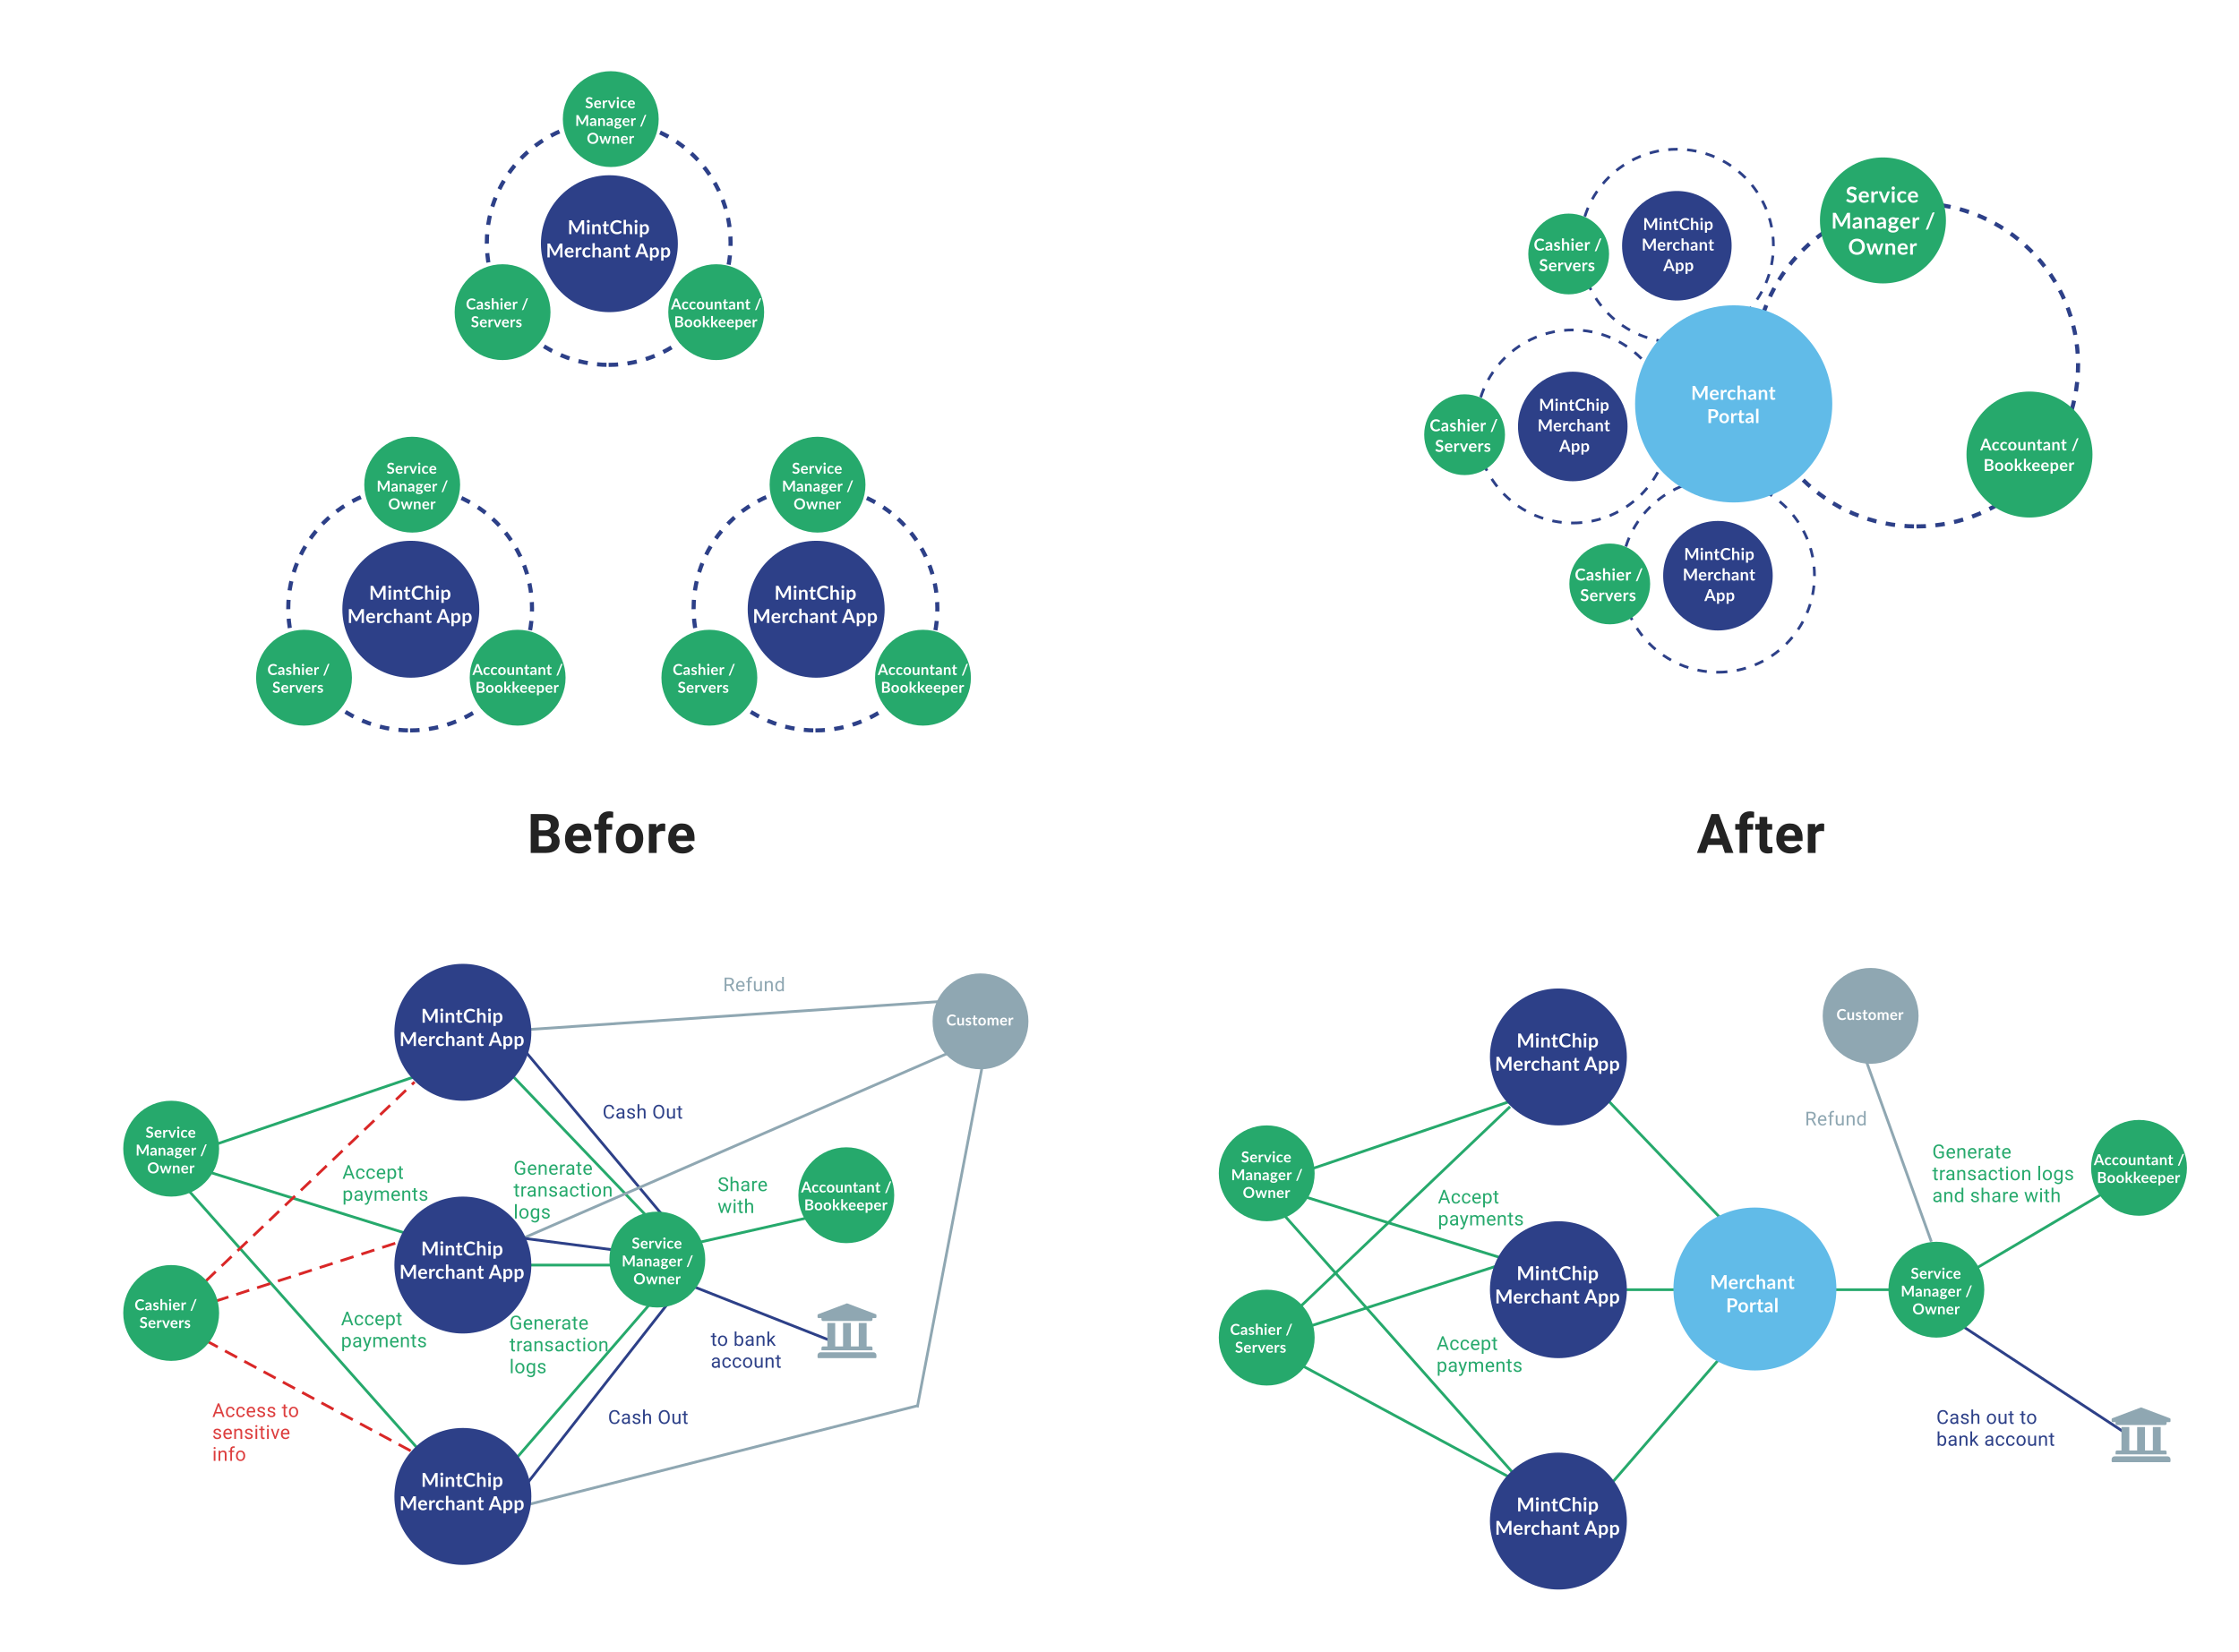
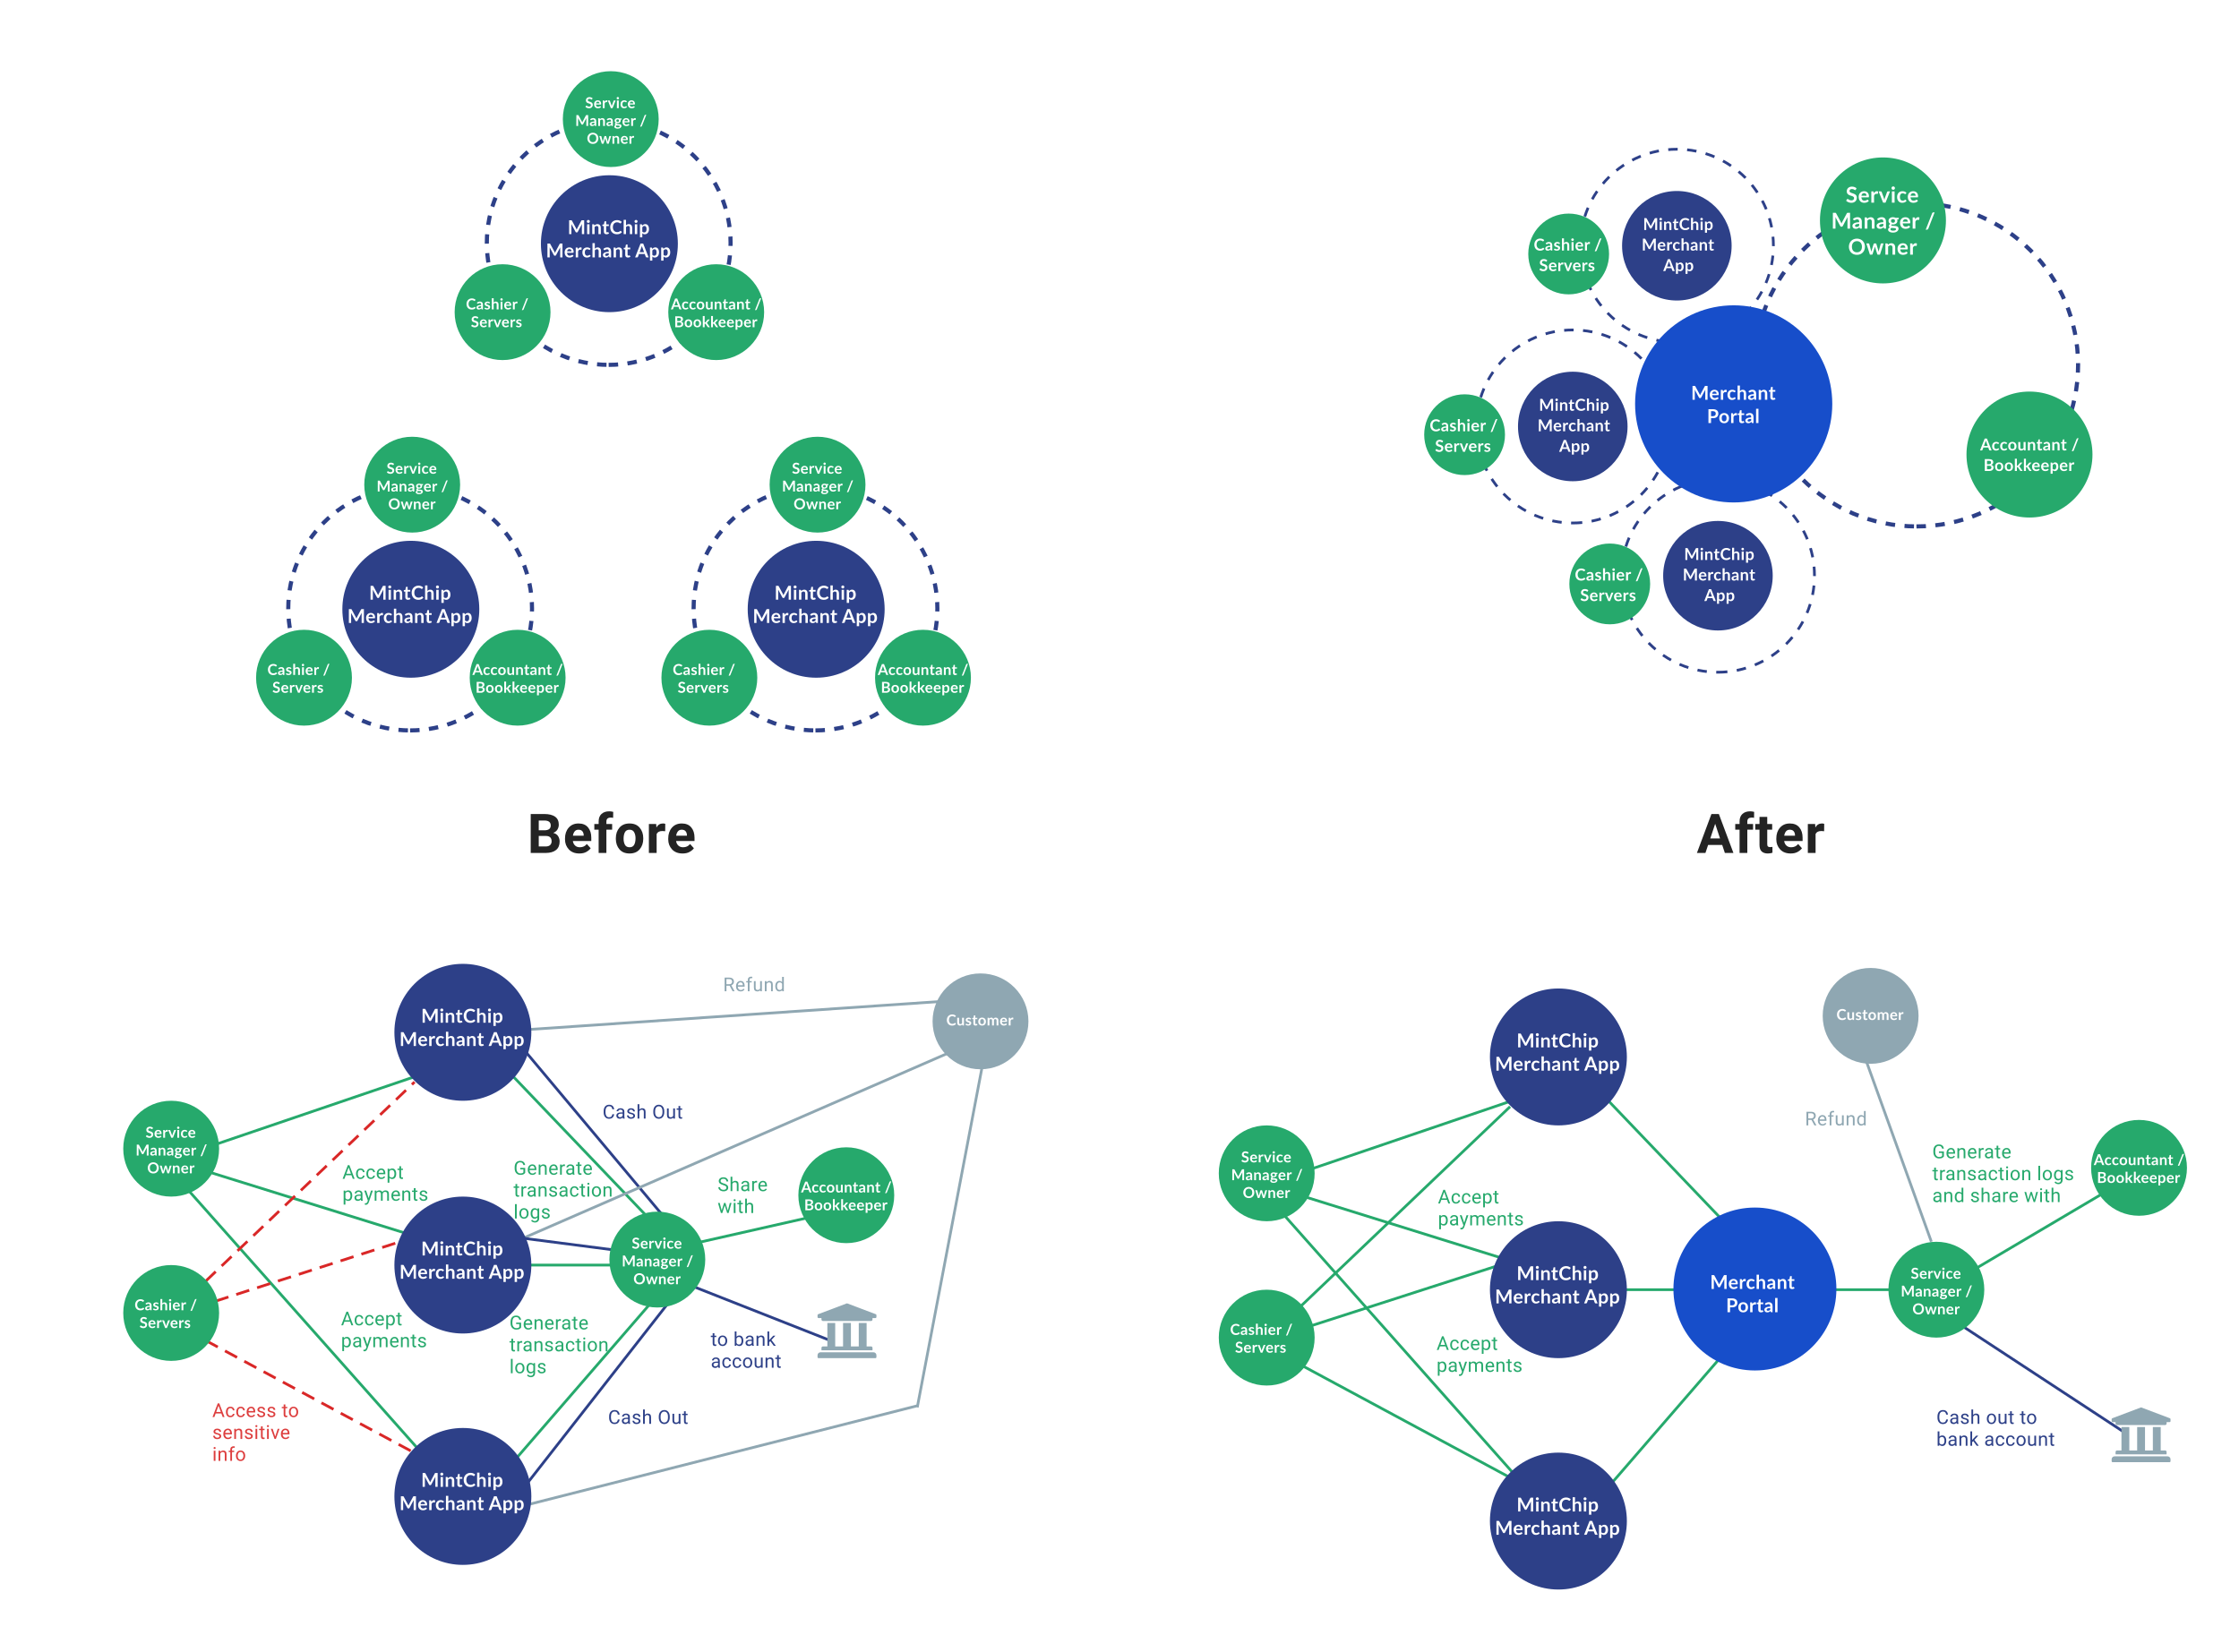
<svg xmlns="http://www.w3.org/2000/svg" xmlns:xlink="http://www.w3.org/1999/xlink" width="1635" height="1206" viewBox="0 0 1635 1206">
  <defs>
    <path id="a" d="M120.5 216c49.982 0 90.5-40.518 90.5-90.5S170.482 35 120.5 35 30 75.518 30 125.5 70.518 216 120.5 216z" />
    <mask id="h" width="181" height="181" x="0" y="0" fill="#fff">
      <use xlink:href="#a" />
    </mask>
    <path id="b" d="M120.5 216c49.982 0 90.5-40.518 90.5-90.5S170.482 35 120.5 35 30 75.518 30 125.5 70.518 216 120.5 216z" />
    <mask id="i" width="181" height="181" x="0" y="0" fill="#fff">
      <use xlink:href="#b" />
    </mask>
    <path id="c" d="M120.5 216c49.982 0 90.5-40.518 90.5-90.5S170.482 35 120.5 35 30 75.518 30 125.5 70.518 216 120.5 216z" />
    <mask id="j" width="181" height="181" x="0" y="0" fill="#fff">
      <use xlink:href="#c" />
    </mask>
    <path id="d" d="M108.5 143c39.488 0 71.5-32.012 71.5-71.5S147.988 0 108.5 0 37 32.012 37 71.5 69.012 143 108.5 143z" />
    <mask id="k" width="143" height="143" x="0" y="0" fill="#fff">
      <use xlink:href="#d" />
    </mask>
    <path id="e" d="M108.5 143c39.488 0 71.5-32.012 71.5-71.5S147.988 0 108.5 0 37 32.012 37 71.5 69.012 143 108.5 143z" />
    <mask id="l" width="143" height="143" x="0" y="0" fill="#fff">
      <use xlink:href="#e" />
    </mask>
    <path id="f" d="M108.5 143c39.488 0 71.5-32.012 71.5-71.5S147.988 0 108.5 0 37 32.012 37 71.5 69.012 143 108.5 143z" />
    <mask id="m" width="143" height="143" x="0" y="0" fill="#fff">
      <use xlink:href="#f" />
    </mask>
    <path id="g" d="M119.5 239c65.998 0 119.5-53.502 119.5-119.5C239 53.502 185.498 0 119.5 0 53.502 0 0 53.502 0 119.5 0 185.498 53.502 239 119.5 239z" />
    <mask id="n" width="239" height="239" x="0" y="0" fill="#fff">
      <use xlink:href="#g" />
    </mask>
  </defs>
  <g fill="none" fill-rule="evenodd">
    <path fill="#FFF" d="M-1 0h1637v1209.148H-1z" />
    <text fill="#000" fill-opacity=".86" font-family="Roboto-Bold, Roboto" font-size="40" font-weight="bold" letter-spacing=".643" transform="translate(-1)">
      <tspan x="386" y="623">Before</tspan>
    </text>
    <text fill="#000" fill-opacity=".86" font-family="Roboto-Bold, Roboto" font-size="40" font-weight="bold" letter-spacing=".643" transform="translate(-1)">
      <tspan x="1240" y="623">After</tspan>
    </text>
    <g transform="translate(324 52)">
      <use stroke="#2D4088" stroke-dasharray="7,7,7" stroke-width="6" mask="url(#h)" xlink:href="#a" />
      <g transform="translate(63 76)">
        <circle cx="58" cy="50" r="50" fill="#2D4088" />
        <text fill="#FFF" font-family="Lato-Bold, Lato" font-size="14" font-weight="bold" letter-spacing=".225">
          <tspan x="27.476" y="43">MintChip </tspan>
          <tspan x="11.63" y="60">Merchant App</tspan>
        </text>
      </g>
      <g transform="translate(83)">
        <circle cx="39" cy="35" r="35" fill="#26A96C" />
        <text fill="#FFF" font-family="Lato-Bold, Lato" font-size="11" font-weight="bold" letter-spacing=".177">
          <tspan x="20.256" y="27">Service </tspan>
          <tspan x="12.981" y="40">Manager / </tspan>
          <tspan x="21.497" y="53">Owner</tspan>
        </text>
      </g>
      <g transform="translate(0 141)">
        <circle cx="43" cy="35" r="35" fill="#26A96C" />
        <text fill="#FFF" font-family="Lato-Bold, Lato" font-size="11" font-weight="bold" letter-spacing=".177">
          <tspan x="16.24" y="33">Cashier / </tspan>
          <tspan x="19.811" y="46">Servers</tspan>
        </text>
      </g>
      <g transform="translate(164 141)">
        <circle cx="35" cy="35" r="35" fill="#26A96C" />
        <text fill="#FFF" font-family="Lato-Bold, Lato" font-size="11" font-weight="bold" letter-spacing=".177">
          <tspan x="1.954" y="33">Accountant / </tspan>
          <tspan x="4.202" y="46">Bookkeeper</tspan>
        </text>
      </g>
    </g>
    <g transform="translate(475 319)">
      <use stroke="#2D4088" stroke-dasharray="7,7,7" stroke-width="6" mask="url(#i)" xlink:href="#b" />
      <g transform="translate(63 76)">
        <circle cx="58" cy="50" r="50" fill="#2D4088" />
        <text fill="#FFF" font-family="Lato-Bold, Lato" font-size="14" font-weight="bold" letter-spacing=".225">
          <tspan x="27.476" y="43">MintChip </tspan>
          <tspan x="11.63" y="60">Merchant App</tspan>
        </text>
      </g>
      <g transform="translate(83)">
        <circle cx="39" cy="35" r="35" fill="#26A96C" />
        <text fill="#FFF" font-family="Lato-Bold, Lato" font-size="11" font-weight="bold" letter-spacing=".177">
          <tspan x="20.256" y="27">Service </tspan>
          <tspan x="12.981" y="40">Manager / </tspan>
          <tspan x="21.497" y="53">Owner</tspan>
        </text>
      </g>
      <g transform="translate(0 141)">
        <circle cx="43" cy="35" r="35" fill="#26A96C" />
        <text fill="#FFF" font-family="Lato-Bold, Lato" font-size="11" font-weight="bold" letter-spacing=".177">
          <tspan x="16.24" y="33">Cashier / </tspan>
          <tspan x="19.811" y="46">Servers</tspan>
        </text>
      </g>
      <g transform="translate(164 141)">
        <circle cx="35" cy="35" r="35" fill="#26A96C" />
        <text fill="#FFF" font-family="Lato-Bold, Lato" font-size="11" font-weight="bold" letter-spacing=".177">
          <tspan x="1.954" y="33">Accountant / </tspan>
          <tspan x="4.202" y="46">Bookkeeper</tspan>
        </text>
      </g>
    </g>
    <g transform="translate(179 319)">
      <use stroke="#2D4088" stroke-dasharray="7,7,7" stroke-width="6" mask="url(#j)" xlink:href="#c" />
      <g transform="translate(63 76)">
        <circle cx="58" cy="50" r="50" fill="#2D4088" />
        <text fill="#FFF" font-family="Lato-Bold, Lato" font-size="14" font-weight="bold" letter-spacing=".225">
          <tspan x="27.476" y="43">MintChip </tspan>
          <tspan x="11.63" y="60">Merchant App</tspan>
        </text>
      </g>
      <g transform="translate(83)">
        <circle cx="39" cy="35" r="35" fill="#26A96C" />
        <text fill="#FFF" font-family="Lato-Bold, Lato" font-size="11" font-weight="bold" letter-spacing=".177">
          <tspan x="20.256" y="27">Service </tspan>
          <tspan x="12.981" y="40">Manager / </tspan>
          <tspan x="21.497" y="53">Owner</tspan>
        </text>
      </g>
      <g transform="translate(0 141)">
        <circle cx="43" cy="35" r="35" fill="#26A96C" />
        <text fill="#FFF" font-family="Lato-Bold, Lato" font-size="11" font-weight="bold" letter-spacing=".177">
          <tspan x="16.24" y="33">Cashier / </tspan>
          <tspan x="19.811" y="46">Servers</tspan>
        </text>
      </g>
      <g transform="translate(164 141)">
        <circle cx="35" cy="35" r="35" fill="#26A96C" />
        <text fill="#FFF" font-family="Lato-Bold, Lato" font-size="11" font-weight="bold" letter-spacing=".177">
          <tspan x="1.954" y="33">Accountant / </tspan>
          <tspan x="4.202" y="46">Bookkeeper</tspan>
        </text>
      </g>
    </g>
    <g transform="translate(1116 108)">
      <use stroke="#2D4088" stroke-dasharray="7,7,7" stroke-width="4" mask="url(#k)" xlink:href="#d" />
      <g transform="translate(68 31)">
        <circle cx="40.5" cy="40.5" r="40" fill="#2D4088" />
        <text fill="#FFF" font-family="Lato-Bold, Lato" font-size="12" font-weight="bold" letter-spacing=".193">
          <tspan x="15.746" y="29">MintChip </tspan>
          <tspan x="14.753" y="44">Merchant </tspan>
          <tspan x="30.574" y="59">App</tspan>
        </text>
      </g>
      <g transform="translate(0 48)">
        <circle cx="29.5" cy="29.5" r="29.5" fill="#26A96C" />
        <text fill="#FFF" font-family="Lato-Bold, Lato" font-size="12" font-weight="bold" letter-spacing=".193">
          <tspan x="3.965" y="27">Cashier / </tspan>
          <tspan x="7.859" y="42">Servers</tspan>
        </text>
      </g>
    </g>
    <g transform="translate(1040 240)">
      <use stroke="#2D4088" stroke-dasharray="7,7,7" stroke-width="4" mask="url(#l)" xlink:href="#e" />
      <g transform="translate(68 31)">
        <circle cx="40.5" cy="40.5" r="40" fill="#2D4088" />
        <text fill="#FFF" font-family="Lato-Bold, Lato" font-size="12" font-weight="bold" letter-spacing=".193">
          <tspan x="15.746" y="29">MintChip </tspan>
          <tspan x="14.753" y="44">Merchant </tspan>
          <tspan x="30.574" y="59">App</tspan>
        </text>
      </g>
      <g transform="translate(0 48)">
        <circle cx="29.5" cy="29.5" r="29.5" fill="#26A96C" />
        <text fill="#FFF" font-family="Lato-Bold, Lato" font-size="12" font-weight="bold" letter-spacing=".193">
          <tspan x="3.965" y="27">Cashier / </tspan>
          <tspan x="7.859" y="42">Servers</tspan>
        </text>
      </g>
    </g>
    <g transform="translate(1146 349)">
      <use stroke="#2D4088" stroke-dasharray="7,7,7" stroke-width="4" mask="url(#m)" xlink:href="#f" />
      <g transform="translate(68 31)">
        <circle cx="40.5" cy="40.5" r="40" fill="#2D4088" />
        <text fill="#FFF" font-family="Lato-Bold, Lato" font-size="12" font-weight="bold" letter-spacing=".193">
          <tspan x="15.746" y="29">MintChip </tspan>
          <tspan x="14.753" y="44">Merchant </tspan>
          <tspan x="30.574" y="59">App</tspan>
        </text>
      </g>
      <g transform="translate(0 48)">
        <circle cx="29.5" cy="29.5" r="29.5" fill="#26A96C" />
        <text fill="#FFF" font-family="Lato-Bold, Lato" font-size="12" font-weight="bold" letter-spacing=".193">
          <tspan x="3.965" y="27">Cashier / </tspan>
          <tspan x="7.859" y="42">Servers</tspan>
        </text>
      </g>
    </g>
    <g transform="translate(1280 147)">
      <use fill="#FFF" stroke="#2D4088" stroke-dasharray="7,7,7" stroke-width="6" mask="url(#n)" xlink:href="#g" />
      <g transform="translate(156 139)">
        <circle cx="46" cy="46" r="46" fill="#26A96C" />
        <text fill="#FFF" font-family="Lato-Bold, Lato" font-size="12" font-weight="bold" letter-spacing=".193">
          <tspan x="9.95" y="43">Accountant / </tspan>
          <tspan x="12.402" y="58">Bookkeeper</tspan>
        </text>
      </g>
    </g>
    <g transform="translate(1318 115)">
      <circle cx="57" cy="46" r="46" fill="#26A96C" />
      <text fill="#FFF" font-family="Lato-Bold, Lato" font-size="16" font-weight="bold" letter-spacing=".257">
        <tspan x="29.736" y="33">Service </tspan>
        <tspan x="19.155" y="52">Manager / </tspan>
        <tspan x="31.541" y="71">Owner</tspan>
      </text>
    </g>
    <g transform="translate(1194 223)">
-       <circle cx="72" cy="72" r="72" fill="#61BBE8" />
+       <circle cx="72" cy="72" r="72" fill="#174ECA" />
      <text fill="#FFF" font-family="Lato-Bold, Lato" font-size="14" font-weight="bold" letter-spacing=".225">
        <tspan x="40.818" y="69">Merchant </tspan>
        <tspan x="52.446" y="86">Portal</tspan>
      </text>
    </g>
    <g>
      <path stroke="#26A96C" stroke-linecap="square" stroke-width="2" d="M146 854l167 52M131 862l182 205M160 835l144-49M471 887L363 774" />
      <path stroke="#2D4088" stroke-linecap="square" stroke-width="2" d="M485 889L351 729" />
      <path stroke="#8FA7B2" stroke-linecap="square" stroke-width="2" d="M694 731l-338 23M702 765L376 907M669 1027l-323 82M670 1027l52-273" />
      <path stroke="#2D4088" stroke-linecap="square" stroke-width="2" d="M502 938l104 41" />
      <path stroke="#26A96C" stroke-linecap="square" stroke-width="2" d="M505 924H354M614 884l-115 26" />
      <path stroke="#2D4088" stroke-linecap="square" stroke-width="2" d="M464 915l-116-15" />
      <path stroke="#26A96C" stroke-linecap="square" stroke-width="2" d="M475 952l-116 134" />
      <path stroke="#2D4088" stroke-linecap="square" stroke-width="2" d="M487 953l-122 156" />
      <path stroke="#D92727" stroke-dasharray="8" stroke-linecap="square" stroke-width="2" d="M151 935l151-144M143 955l149-48M137 972l169 91" />
      <g transform="translate(280 704)">
        <circle cx="58" cy="50" r="50" fill="#2D4088" />
        <text fill="#FFF" font-family="Lato-Bold, Lato" font-size="14" font-weight="bold" letter-spacing=".225">
          <tspan x="27.476" y="43">MintChip </tspan>
          <tspan x="11.63" y="60">Merchant App</tspan>
        </text>
      </g>
      <g transform="translate(280 874)">
        <circle cx="58" cy="50" r="50" fill="#2D4088" />
        <text fill="#FFF" font-family="Lato-Bold, Lato" font-size="14" font-weight="bold" letter-spacing=".225">
          <tspan x="27.476" y="43">MintChip </tspan>
          <tspan x="11.63" y="60">Merchant App</tspan>
        </text>
      </g>
      <g transform="translate(280 1043)">
        <circle cx="58" cy="50" r="50" fill="#2D4088" />
        <text fill="#FFF" font-family="Lato-Bold, Lato" font-size="14" font-weight="bold" letter-spacing=".225">
          <tspan x="27.476" y="43">MintChip </tspan>
          <tspan x="11.63" y="60">Merchant App</tspan>
        </text>
      </g>
      <g transform="translate(86 804)">
        <circle cx="39" cy="35" r="35" fill="#26A96C" />
        <text fill="#FFF" font-family="Lato-Bold, Lato" font-size="11" font-weight="bold" letter-spacing=".177">
          <tspan x="20.256" y="27">Service </tspan>
          <tspan x="12.981" y="40">Manager / </tspan>
          <tspan x="21.497" y="53">Owner</tspan>
        </text>
      </g>
      <g transform="translate(677 711)">
        <circle cx="39" cy="35" r="35" fill="#8FA7B2" />
        <text fill="#FFF" font-family="Lato-Bold, Lato" font-size="11" font-weight="bold" letter-spacing=".177">
          <tspan x="14.002" y="38">Customer</tspan>
        </text>
      </g>
      <g transform="translate(441 885)">
        <circle cx="39" cy="35" r="35" fill="#26A96C" />
        <text fill="#FFF" font-family="Lato-Bold, Lato" font-size="11" font-weight="bold" letter-spacing=".177">
          <tspan x="20.256" y="27">Service </tspan>
          <tspan x="12.981" y="40">Manager / </tspan>
          <tspan x="21.497" y="53">Owner</tspan>
        </text>
      </g>
      <g transform="translate(82 924)">
        <circle cx="43" cy="35" r="35" fill="#26A96C" />
        <text fill="#FFF" font-family="Lato-Bold, Lato" font-size="11" font-weight="bold" letter-spacing=".177">
          <tspan x="16.24" y="33">Cashier / </tspan>
          <tspan x="19.811" y="46">Servers</tspan>
        </text>
      </g>
      <text fill="#26A96C" font-family="Roboto-Regular, Roboto" font-size="14" letter-spacing=".225" transform="translate(82 704)">
        <tspan x="168" y="157">Accept </tspan>
        <tspan x="168" y="173">payments</tspan>
      </text>
      <text fill="#26A96C" font-family="Roboto-Regular, Roboto" font-size="14" letter-spacing=".225" transform="translate(82 704)">
        <tspan x="293" y="154">Generate</tspan>
        <tspan x="293" y="170">transaction </tspan>
        <tspan x="293" y="186">logs</tspan>
      </text>
      <text fill="#2D4088" font-family="Roboto-Regular, Roboto" font-size="14" letter-spacing=".225" transform="translate(82 704)">
        <tspan x="358" y="113">Cash Out</tspan>
      </text>
      <text fill="#2D4088" font-family="Roboto-Regular, Roboto" font-size="14" letter-spacing=".225" transform="translate(82 704)">
        <tspan x="362" y="336">Cash Out</tspan>
      </text>
      <text fill="#2D4088" font-family="Roboto-Regular, Roboto" font-size="14" letter-spacing=".225" transform="translate(82 704)">
        <tspan x="437" y="279">to bank </tspan>
        <tspan x="437" y="295">account</tspan>
      </text>
      <text fill="#26A96C" font-family="Roboto-Regular, Roboto" font-size="14" letter-spacing=".225" transform="translate(82 704)">
        <tspan x="442" y="166">Share </tspan>
        <tspan x="442" y="182">with</tspan>
      </text>
      <text fill="#26A96C" font-family="Roboto-Regular, Roboto" font-size="14" letter-spacing=".225" transform="translate(82 704)">
        <tspan x="290" y="267">Generate</tspan>
        <tspan x="290" y="283">transaction </tspan>
        <tspan x="290" y="299">logs</tspan>
      </text>
      <text fill="#26A96C" font-family="Roboto-Regular, Roboto" font-size="14" letter-spacing=".225" transform="translate(82 704)">
        <tspan x="167" y="264">Accept </tspan>
        <tspan x="167" y="280">payments</tspan>
      </text>
      <text fill="#DD3E3E" font-family="Roboto-Regular, Roboto" font-size="14" letter-spacing=".225" transform="translate(82 704)">
        <tspan x="73" y="331">Access to </tspan>
        <tspan x="73" y="347">sensitive </tspan>
        <tspan x="73" y="363">info</tspan>
      </text>
      <text fill="#8FA7B2" font-family="Roboto-Regular, Roboto" font-size="14" letter-spacing=".225" transform="translate(82 704)">
        <tspan x="446" y="20">Refund</tspan>
      </text>
      <path fill="#8FA7B2" fill-rule="nonzero" d="M640 960.571V962c0 .395-.32.714-.717.714h-2.15v1.072c0 .591-.481 1.071-1.075 1.071h-35.116c-.594 0-1.075-.48-1.075-1.071v-1.072h-2.15A.715.715 0 0 1 597 962v-1.429c0-.289.175-.55.443-.66l20.783-7.857a.719.719 0 0 1 .548 0l20.783 7.857c.268.11.443.371.443.66zm-2.15 27.143h-38.7c-1.187 0-2.15.96-2.15 2.143v1.429c0 .394.32.714.717.714h41.566c.396 0 .717-.32.717-.714v-1.429a2.146 2.146 0 0 0-2.15-2.143zm-33.683-21.428v17.143h-3.225c-.594 0-1.075.48-1.075 1.071v1.786h37.266V984.5c0-.592-.481-1.071-1.075-1.071h-3.225v-17.143H627.1v17.143h-5.733v-17.143h-5.734v17.143H609.9v-17.143h-5.733z" />
      <g transform="translate(583 838)">
        <circle cx="35" cy="35" r="35" fill="#26A96C" />
        <text fill="#FFF" font-family="Lato-Bold, Lato" font-size="11" font-weight="bold" letter-spacing=".177">
          <tspan x="1.954" y="33">Accountant / </tspan>
          <tspan x="4.202" y="46">Bookkeeper</tspan>
        </text>
      </g>
    </g>
    <g>
      <path stroke="#26A96C" stroke-linecap="square" stroke-width="2" d="M946 872l167 52M931 880l182 205M960 853l144-49M1271 905l-108-113" />
      <path stroke="#2D4088" stroke-linecap="square" stroke-width="2" d="M1423 962l128 84" />
      <path stroke="#26A96C" stroke-linecap="square" stroke-width="2" d="M1397 942h-243M1552 862l-132 78M1275 970l-116 134M951 953l151-144M943 973l149-48M937 990l169 91" />
      <g transform="translate(1080 722)">
        <circle cx="58" cy="50" r="50" fill="#2D4088" />
        <text fill="#FFF" font-family="Lato-Bold, Lato" font-size="14" font-weight="bold" letter-spacing=".225">
          <tspan x="27.476" y="43">MintChip </tspan>
          <tspan x="11.63" y="60">Merchant App</tspan>
        </text>
      </g>
      <g transform="translate(1080 892)">
        <circle cx="58" cy="50" r="50" fill="#2D4088" />
        <text fill="#FFF" font-family="Lato-Bold, Lato" font-size="14" font-weight="bold" letter-spacing=".225">
          <tspan x="27.476" y="43">MintChip </tspan>
          <tspan x="11.63" y="60">Merchant App</tspan>
        </text>
      </g>
      <g transform="translate(1080 1061)">
        <circle cx="58" cy="50" r="50" fill="#2D4088" />
        <text fill="#FFF" font-family="Lato-Bold, Lato" font-size="14" font-weight="bold" letter-spacing=".225">
          <tspan x="27.476" y="43">MintChip </tspan>
          <tspan x="11.63" y="60">Merchant App</tspan>
        </text>
      </g>
      <path stroke="#8FA7B2" stroke-linecap="square" stroke-width="2" d="M1352 745l58 161" />
      <g transform="translate(1327 707)">
        <circle cx="39" cy="35" r="35" fill="#8FA7B2" />
        <text fill="#FFF" font-family="Lato-Bold, Lato" font-size="11" font-weight="bold" letter-spacing=".177">
          <tspan x="14.002" y="38">Customer</tspan>
        </text>
      </g>
      <text fill="#8FA7B2" font-family="Roboto-Regular, Roboto" font-size="14" letter-spacing=".225" transform="translate(882 707)">
        <tspan x="436" y="115">Refund</tspan>
      </text>
      <g transform="translate(886 822)">
        <circle cx="39" cy="35" r="35" fill="#26A96C" />
        <text fill="#FFF" font-family="Lato-Bold, Lato" font-size="11" font-weight="bold" letter-spacing=".177">
          <tspan x="20.256" y="27">Service </tspan>
          <tspan x="12.981" y="40">Manager / </tspan>
          <tspan x="21.497" y="53">Owner</tspan>
        </text>
      </g>
      <g transform="translate(1375 907)">
        <circle cx="39" cy="35" r="35" fill="#26A96C" />
        <text fill="#FFF" font-family="Lato-Bold, Lato" font-size="11" font-weight="bold" letter-spacing=".177">
          <tspan x="20.256" y="27">Service </tspan>
          <tspan x="12.981" y="40">Manager / </tspan>
          <tspan x="21.497" y="53">Owner</tspan>
        </text>
      </g>
      <g transform="translate(882 942)">
        <circle cx="43" cy="35" r="35" fill="#26A96C" />
        <text fill="#FFF" font-family="Lato-Bold, Lato" font-size="11" font-weight="bold" letter-spacing=".177">
          <tspan x="16.24" y="33">Cashier / </tspan>
          <tspan x="19.811" y="46">Servers</tspan>
        </text>
      </g>
      <text fill="#26A96C" font-family="Roboto-Regular, Roboto" font-size="14" letter-spacing=".225" transform="translate(882 707)">
        <tspan x="168" y="172">Accept </tspan>
        <tspan x="168" y="188">payments</tspan>
      </text>
      <text fill="#2D4088" font-family="Roboto-Regular, Roboto" font-size="14" letter-spacing=".225" transform="translate(882 707)">
        <tspan x="532" y="333">Cash out to </tspan>
        <tspan x="532" y="349">bank account</tspan>
      </text>
      <text fill="#26A96C" font-family="Roboto-Regular, Roboto" font-size="14" letter-spacing=".225" transform="translate(882 707)">
        <tspan x="529" y="139">Generate</tspan>
        <tspan x="529" y="155">transaction logs </tspan>
        <tspan x="529" y="171">and share with</tspan>
      </text>
      <text fill="#26A96C" font-family="Roboto-Regular, Roboto" font-size="14" letter-spacing=".225" transform="translate(882 707)">
        <tspan x="167" y="279">Accept </tspan>
        <tspan x="167" y="295">payments</tspan>
      </text>
      <path fill="#8FA7B2" fill-rule="nonzero" d="M1585 1036.571V1038c0 .395-.32.714-.717.714h-2.15v1.072c0 .591-.481 1.071-1.075 1.071h-35.116c-.594 0-1.075-.48-1.075-1.071v-1.072h-2.15a.715.715 0 0 1-.717-.714v-1.429c0-.289.175-.55.443-.66l20.783-7.857a.719.719 0 0 1 .548 0l20.783 7.857c.268.11.443.371.443.66zm-2.15 27.143h-38.7c-1.187 0-2.15.96-2.15 2.143v1.429c0 .394.32.714.717.714h41.566c.396 0 .717-.32.717-.714v-1.429a2.146 2.146 0 0 0-2.15-2.143zm-33.683-21.428v17.143h-3.225c-.594 0-1.075.48-1.075 1.071v1.786h37.266v-1.786c0-.592-.481-1.071-1.075-1.071h-3.225v-17.143h-5.733v17.143h-5.733v-17.143h-5.734v17.143h-5.733v-17.143h-5.733z" />
      <g transform="translate(1527 818)">
        <circle cx="35" cy="35" r="35" fill="#26A96C" />
        <text fill="#FFF" font-family="Lato-Bold, Lato" font-size="11" font-weight="bold" letter-spacing=".177">
          <tspan x="1.954" y="33">Accountant / </tspan>
          <tspan x="4.202" y="46">Bookkeeper</tspan>
        </text>
      </g>
      <g transform="translate(1222 882)">
-         <circle cx="59.5" cy="59.5" r="59.5" fill="#61BBE8" />
+         <circle cx="59.5" cy="59.5" r="59.5" fill="#174ECA" />
        <text fill="#FFF" font-family="Lato-Bold, Lato" font-size="14" font-weight="bold" letter-spacing=".225">
          <tspan x="26.728" y="59.451">Merchant </tspan>
          <tspan x="38.356" y="76.451">Portal</tspan>
        </text>
      </g>
    </g>
  </g>
</svg>
